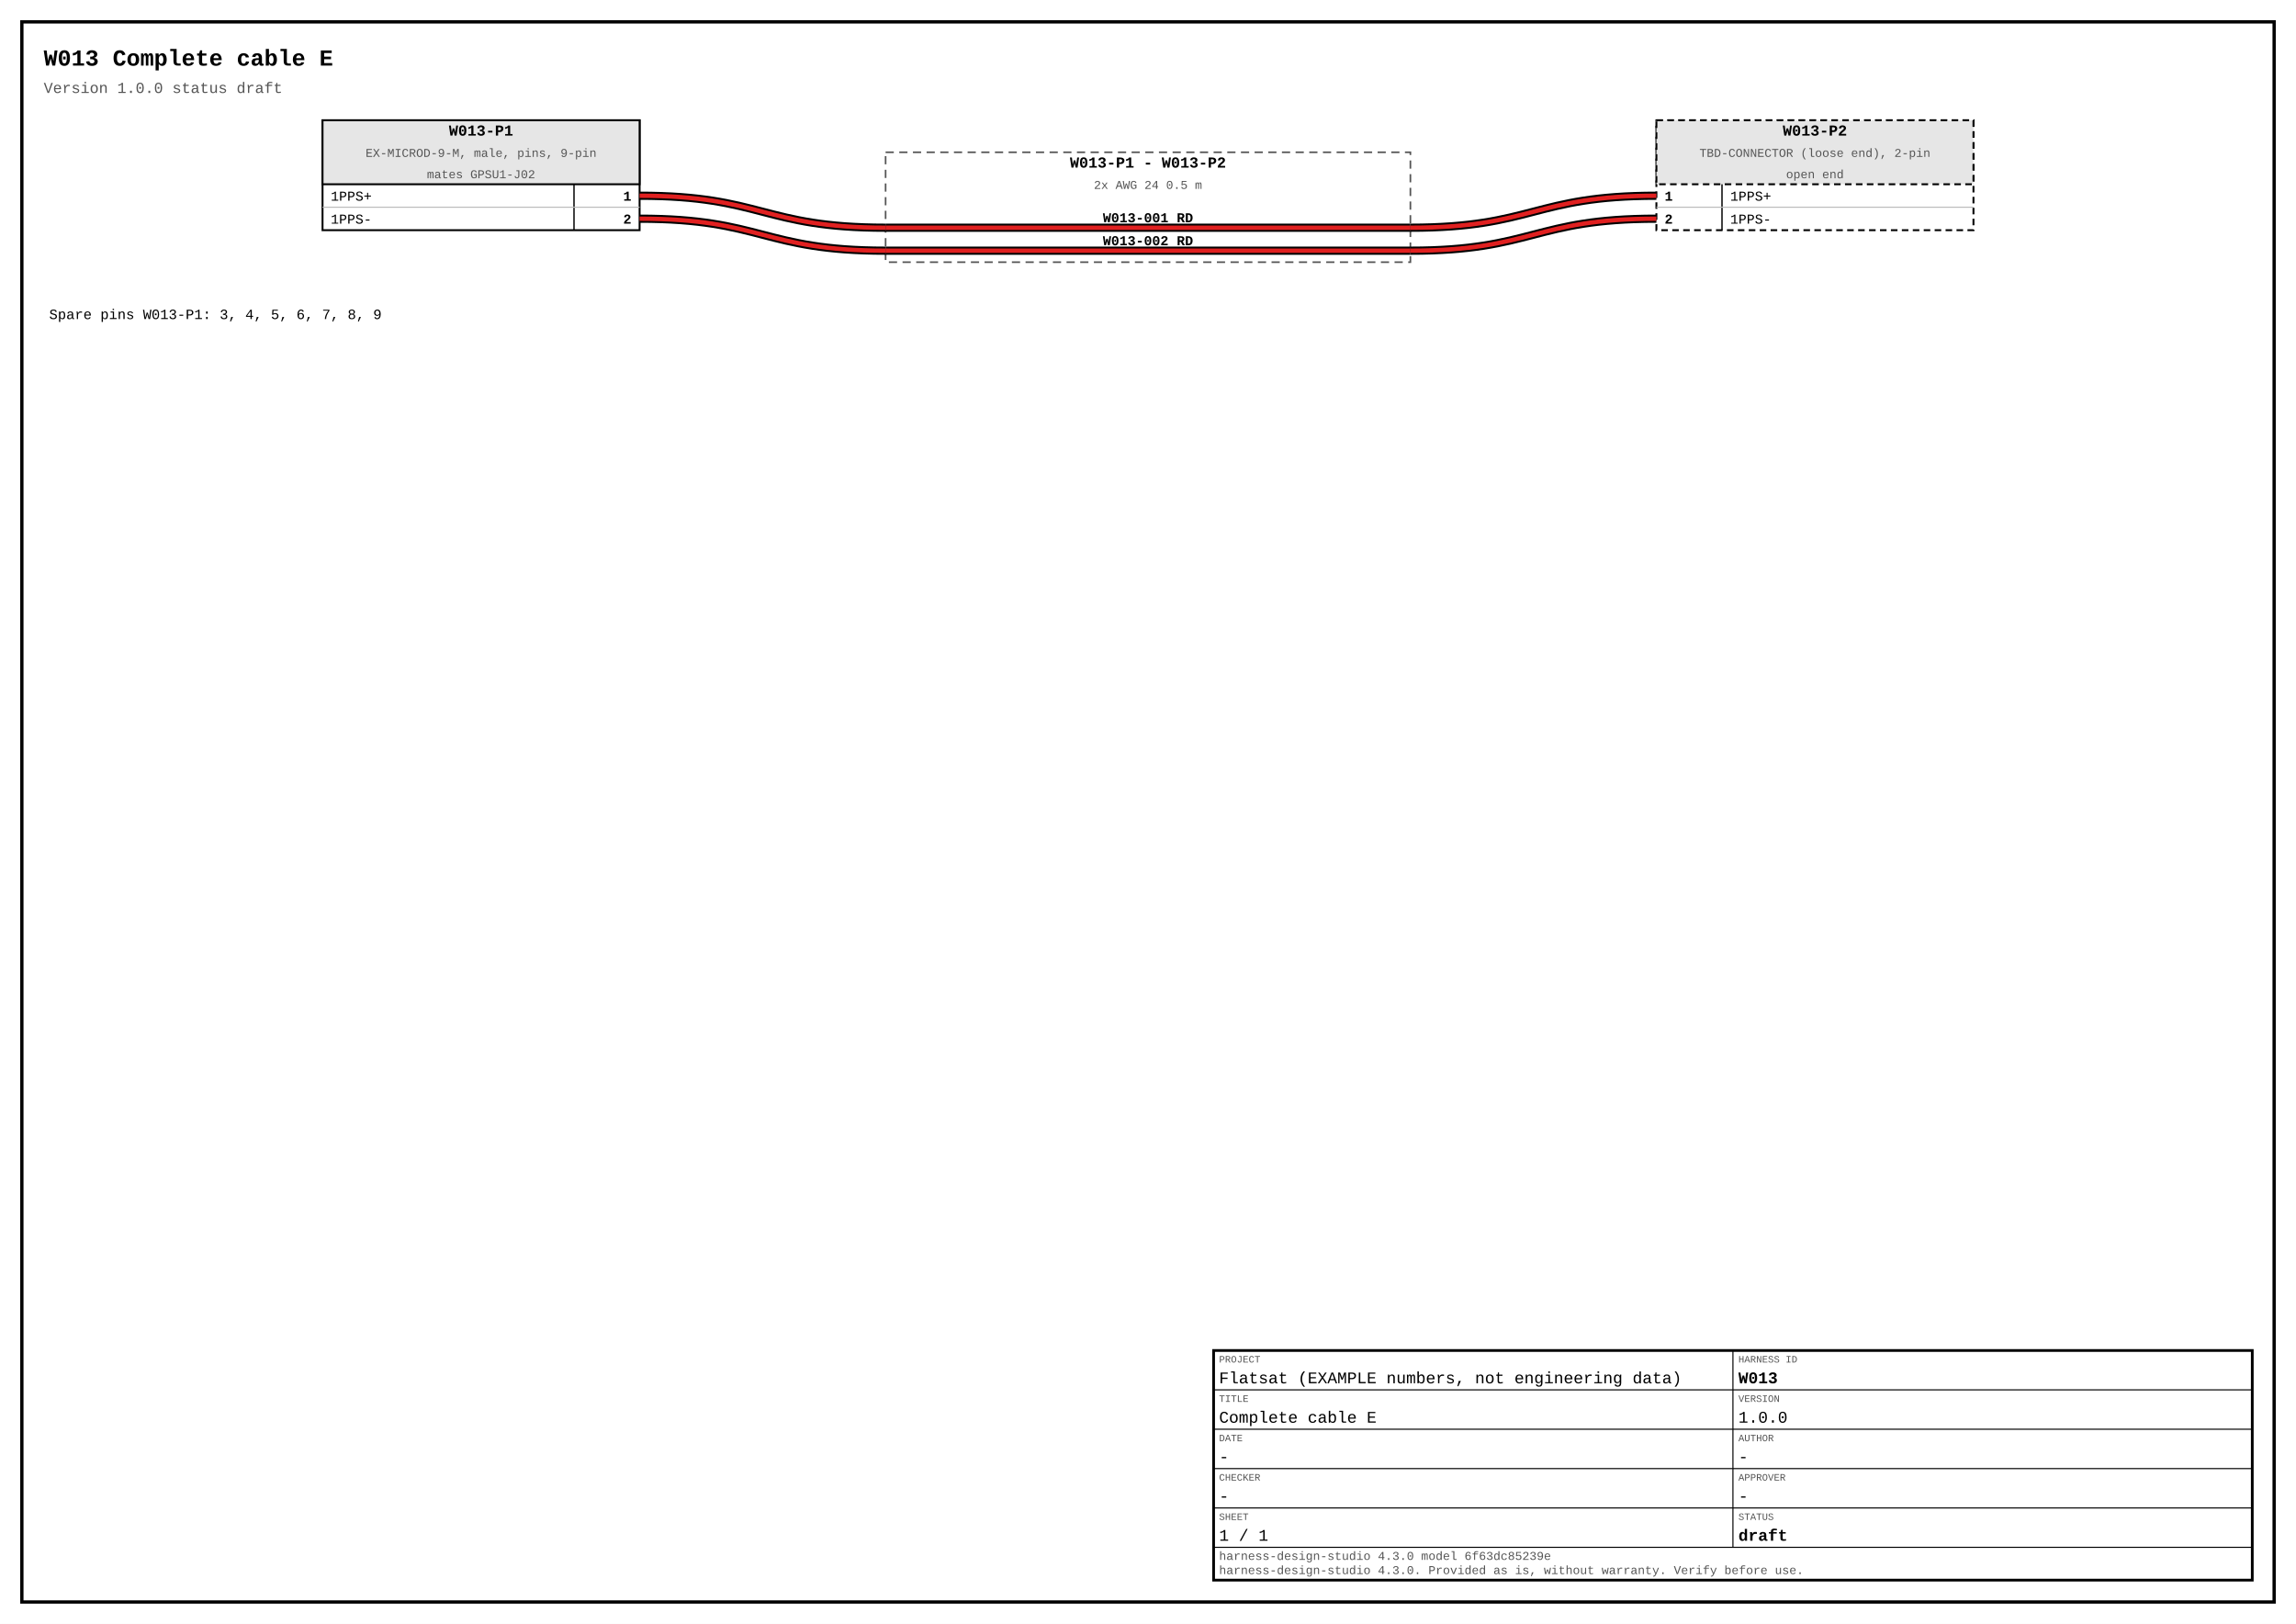
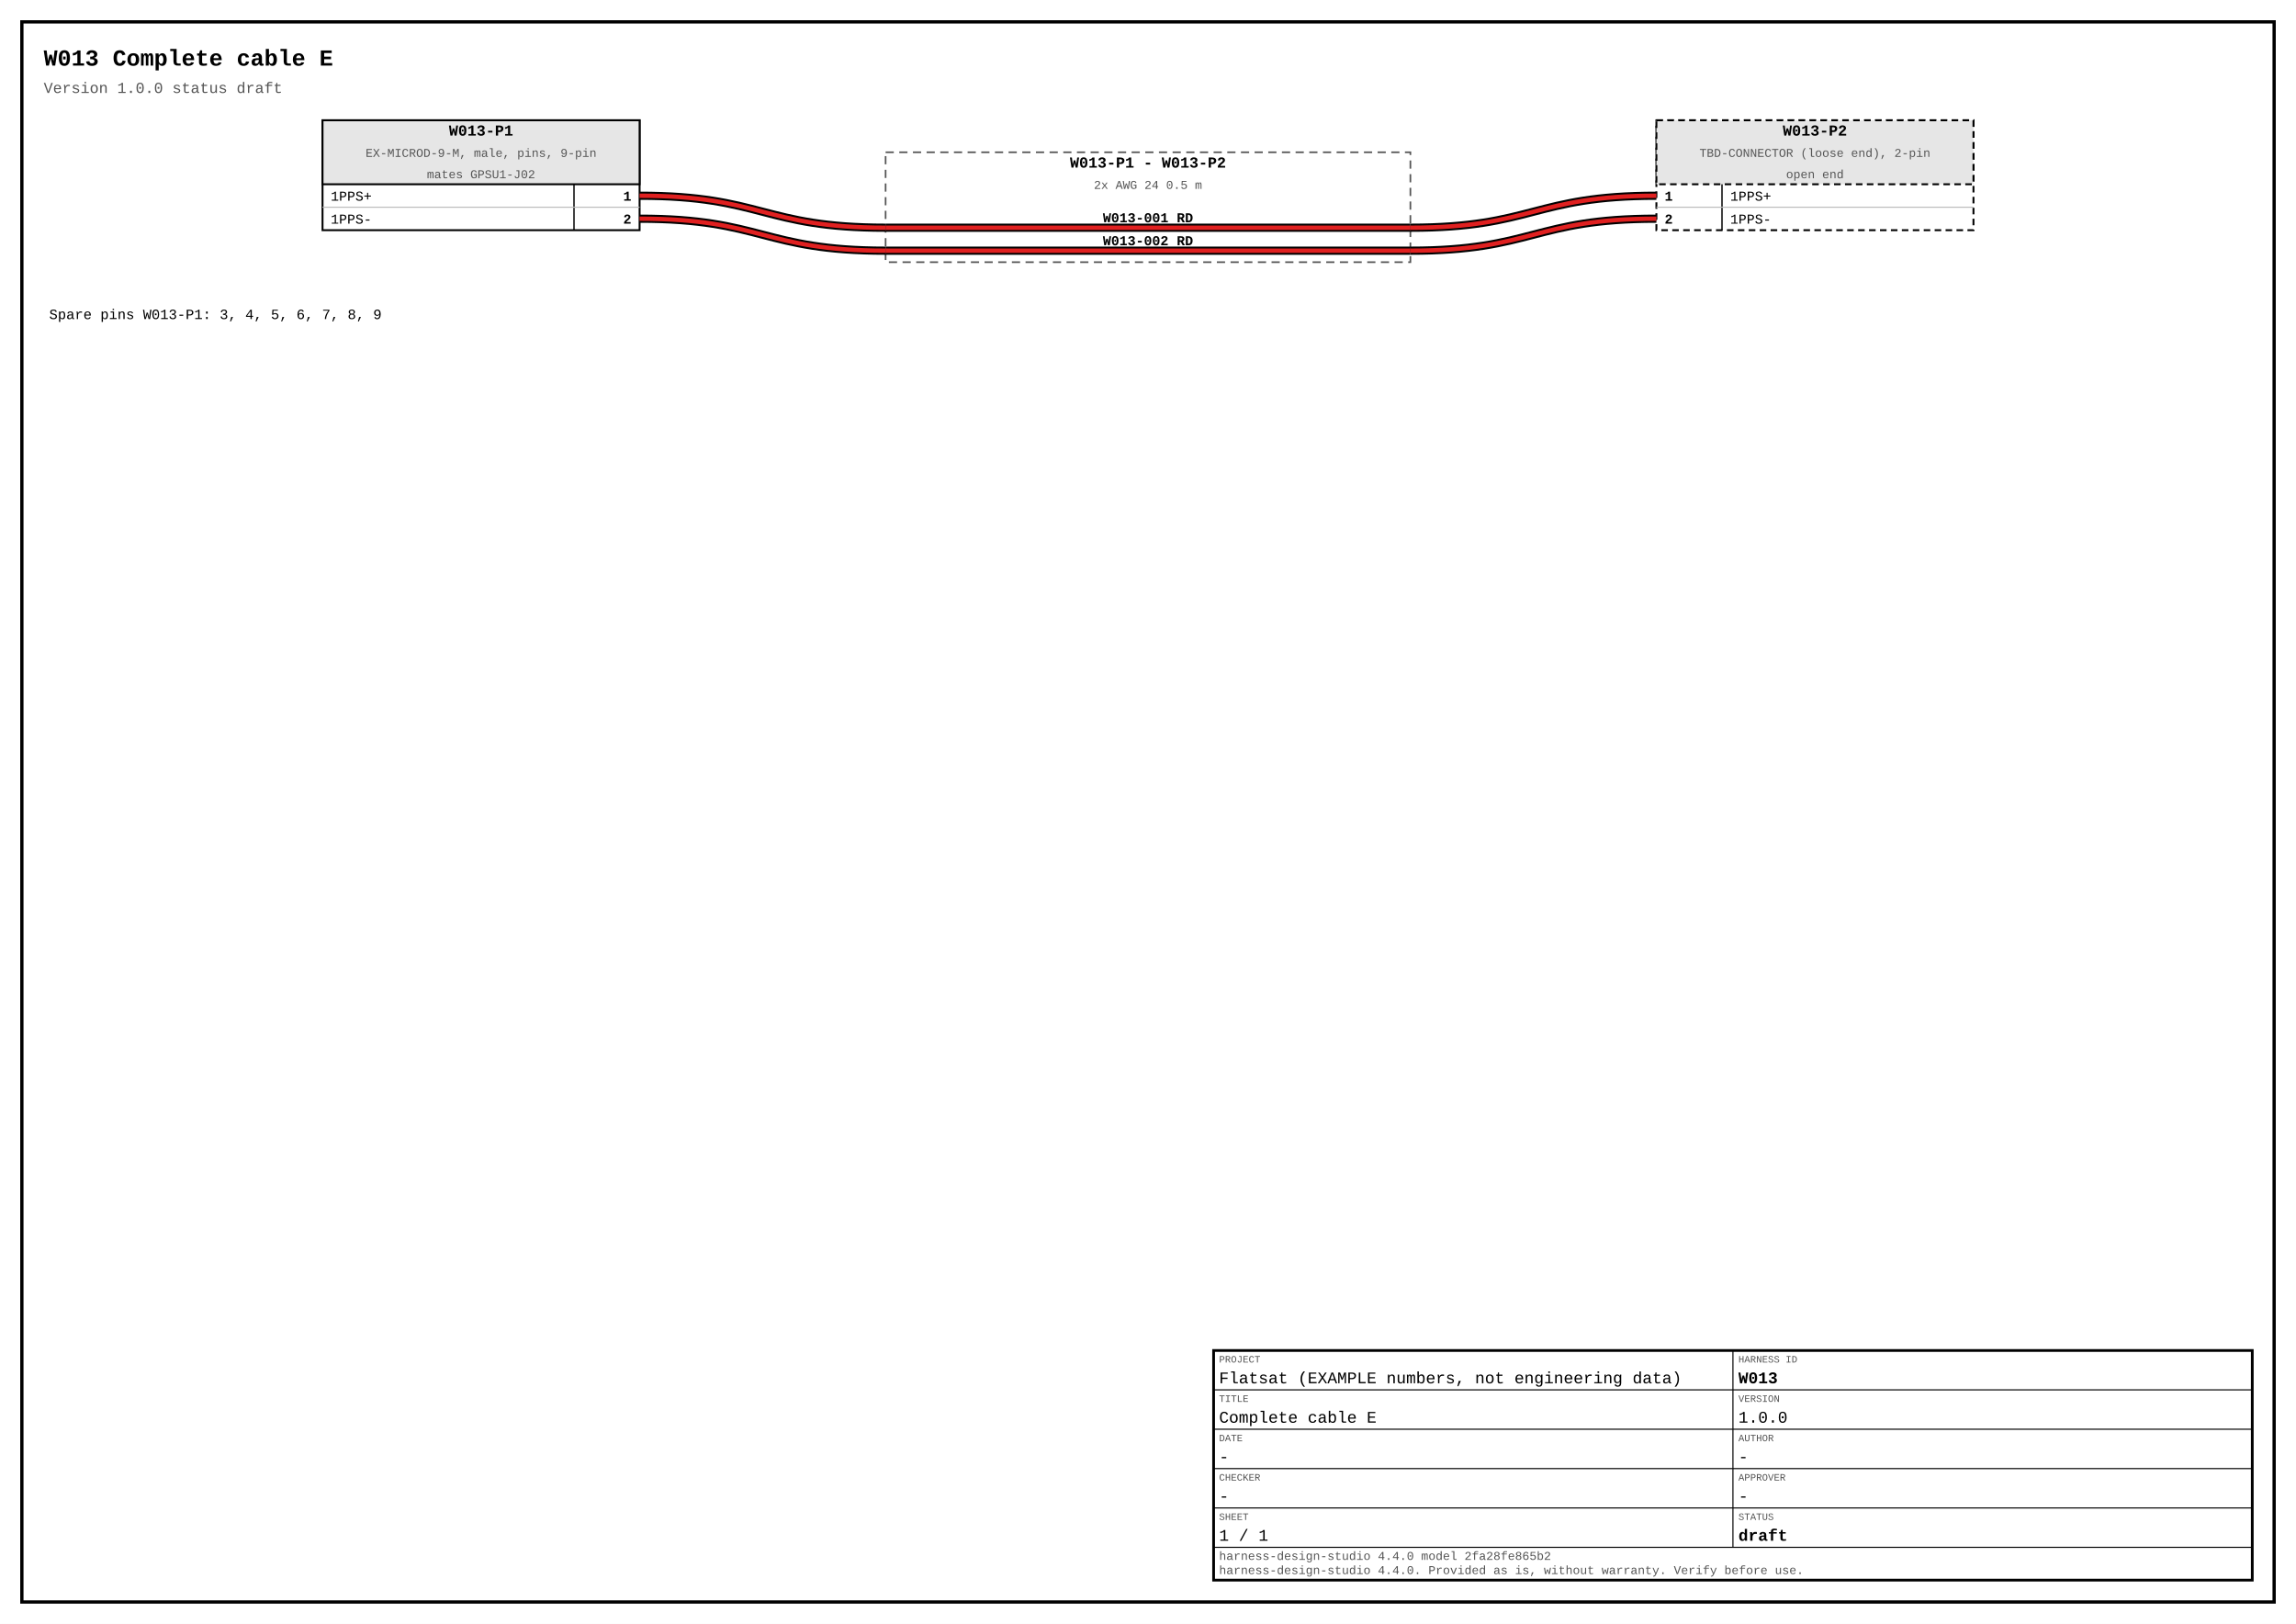
<svg xmlns="http://www.w3.org/2000/svg" width="420mm" height="297mm" viewBox="0 0 420 297" font-family="Courier New, Courier, monospace">
  <rect x="0" y="0" width="420" height="297" fill="#ffffff" />
  <rect x="4" y="4" width="412" height="289" fill="none" stroke="#000000" stroke-width="0.6" />
  <text x="8" y="12" font-size="4.2" font-weight="bold" text-anchor="start" fill="#000000">W013  Complete cable E</text>
  <text x="8" y="17" font-size="2.8" text-anchor="start" fill="#555555">Version 1.0.0  status draft</text>
  <rect x="59" y="22" width="58" height="20.1" fill="#ffffff" stroke="#000000" stroke-width="0.35" />
  <rect x="59" y="22" width="58" height="11.7" fill="#e6e6e6" stroke="#000000" stroke-width="0.35" />
  <text x="88" y="24.8" font-size="2.8" font-weight="bold" text-anchor="middle" fill="#000000">W013-P1</text>
  <text x="88" y="28.7" font-size="2.2" text-anchor="middle" fill="#555555">EX-MICROD-9-M, male, pins, 9-pin</text>
  <text x="88" y="32.6" font-size="2.2" text-anchor="middle" fill="#555555">mates GPSU1-J02</text>
  <line x1="105" y1="33.7" x2="105" y2="42.1" stroke="#000000" stroke-width="0.25" />
  <line x1="59" y1="37.9" x2="117" y2="37.9" stroke="#bbbbbb" stroke-width="0.2" />
  <text x="60.5" y="36.7" font-size="2.5" text-anchor="start" fill="#000000" data-ref="sig/W013-P1/1">1PPS+</text>
  <text x="115.5" y="36.7" font-size="2.5" font-weight="bold" text-anchor="end" fill="#000000" data-ref="pin/W013-P1/1">1</text>
  <text x="60.5" y="40.9" font-size="2.5" text-anchor="start" fill="#000000" data-ref="sig/W013-P1/2">1PPS-</text>
  <text x="115.5" y="40.9" font-size="2.5" font-weight="bold" text-anchor="end" fill="#000000" data-ref="pin/W013-P1/2">2</text>
  <rect x="303" y="22" width="58" height="20.1" fill="#ffffff" stroke="#000000" stroke-width="0.35" stroke-dasharray="1.2 0.8" />
  <rect x="303" y="22" width="58" height="11.7" fill="#e6e6e6" stroke="#000000" stroke-width="0.35" stroke-dasharray="1.2 0.8" />
  <text x="332" y="24.8" font-size="2.8" font-weight="bold" text-anchor="middle" fill="#000000">W013-P2</text>
  <text x="332" y="28.7" font-size="2.2" text-anchor="middle" fill="#555555" data-ref="part/W013-P2">TBD-CONNECTOR (loose end), 2-pin</text>
  <text x="332" y="32.6" font-size="2.2" text-anchor="middle" fill="#555555" data-ref="end/W013-P2">open end</text>
  <line x1="315" y1="33.7" x2="315" y2="42.1" stroke="#000000" stroke-width="0.25" />
  <line x1="303" y1="37.9" x2="361" y2="37.9" stroke="#bbbbbb" stroke-width="0.2" />
  <text x="304.5" y="36.7" font-size="2.5" font-weight="bold" text-anchor="start" fill="#000000" data-ref="pin/W013-P2/1">1</text>
  <text x="316.5" y="36.7" font-size="2.5" text-anchor="start" fill="#000000" data-ref="sig/W013-P2/1">1PPS+</text>
  <text x="304.5" y="40.9" font-size="2.5" font-weight="bold" text-anchor="start" fill="#000000" data-ref="pin/W013-P2/2">2</text>
  <text x="316.5" y="40.9" font-size="2.5" text-anchor="start" fill="#000000" data-ref="sig/W013-P2/2">1PPS-</text>
  <rect x="162" y="27.85" width="96" height="20.1" fill="none" stroke="#555555" stroke-width="0.3" stroke-dasharray="1.5 1" />
  <text x="210" y="30.65" font-size="2.8" font-weight="bold" text-anchor="middle" fill="#000000">W013-P1 - W013-P2</text>
  <text x="210" y="34.55" font-size="2.2" text-anchor="middle" fill="#555555">2x  AWG 24  0.5 m</text>
  <path d="M 117 35.8 C 139.5 35.8 139.5 41.65 162 41.65" fill="none" stroke="#000000" stroke-width="1.5" />
  <line x1="162" y1="41.65" x2="258" y2="41.65" stroke="#000000" stroke-width="1.5" />
  <path d="M 258 41.65 C 280.5 41.65 280.5 35.8 303 35.8" fill="none" stroke="#000000" stroke-width="1.5" />
  <path d="M 117 35.8 C 139.5 35.8 139.5 41.65 162 41.65" fill="none" stroke="#e02020" stroke-width="0.8" />
  <line x1="162" y1="41.65" x2="258" y2="41.65" stroke="#e02020" stroke-width="0.8" />
  <path d="M 258 41.65 C 280.5 41.65 280.5 35.8 303 35.8" fill="none" stroke="#e02020" stroke-width="0.8" />
  <text x="210" y="40.65" font-size="2.5" font-weight="bold" text-anchor="middle" fill="#000000">W013-001  RD</text>
  <path d="M 117 40 C 139.5 40 139.5 45.85 162 45.85" fill="none" stroke="#000000" stroke-width="1.5" />
  <line x1="162" y1="45.85" x2="258" y2="45.85" stroke="#000000" stroke-width="1.5" />
  <path d="M 258 45.85 C 280.5 45.85 280.5 40 303 40" fill="none" stroke="#000000" stroke-width="1.5" />
  <path d="M 117 40 C 139.5 40 139.5 45.85 162 45.85" fill="none" stroke="#e02020" stroke-width="0.8" />
  <line x1="162" y1="45.85" x2="258" y2="45.85" stroke="#e02020" stroke-width="0.8" />
  <path d="M 258 45.85 C 280.5 45.85 280.5 40 303 40" fill="none" stroke="#e02020" stroke-width="0.8" />
  <text x="210" y="44.85" font-size="2.5" font-weight="bold" text-anchor="middle" fill="#000000">W013-002  RD</text>
  <text x="9" y="58.35" font-size="2.6" text-anchor="start" fill="#000000">Spare pins W013-P1: 3, 4, 5, 6, 7, 8, 9</text>
  <rect x="222" y="247" width="190" height="42" fill="none" stroke="#000000" stroke-width="0.5" />
  <line x1="222" y1="247" x2="317" y2="247" stroke="#000000" stroke-width="0.2" />
  <text x="223" y="249.2" font-size="1.8" text-anchor="start" fill="#555555">PROJECT</text>
  <text x="223" y="253" font-size="3" text-anchor="start" fill="#000000">Flatsat (EXAMPLE numbers, not engineering data)</text>
  <line x1="317" y1="247" x2="412" y2="247" stroke="#000000" stroke-width="0.2" />
  <text x="318" y="249.2" font-size="1.8" text-anchor="start" fill="#555555">HARNESS ID</text>
  <text x="318" y="253" font-size="3" font-weight="bold" text-anchor="start" fill="#000000">W013</text>
  <line x1="222" y1="254.2" x2="317" y2="254.2" stroke="#000000" stroke-width="0.2" />
  <text x="223" y="256.4" font-size="1.8" text-anchor="start" fill="#555555">TITLE</text>
  <text x="223" y="260.2" font-size="3" text-anchor="start" fill="#000000">Complete cable E</text>
  <line x1="317" y1="254.2" x2="412" y2="254.2" stroke="#000000" stroke-width="0.2" />
  <text x="318" y="256.4" font-size="1.8" text-anchor="start" fill="#555555">VERSION</text>
  <text x="318" y="260.2" font-size="3" text-anchor="start" fill="#000000">1.0.0</text>
  <line x1="222" y1="261.4" x2="317" y2="261.4" stroke="#000000" stroke-width="0.2" />
  <text x="223" y="263.6" font-size="1.8" text-anchor="start" fill="#555555">DATE</text>
  <text x="223" y="267.4" font-size="3" text-anchor="start" fill="#000000">-</text>
  <line x1="317" y1="261.4" x2="412" y2="261.4" stroke="#000000" stroke-width="0.2" />
  <text x="318" y="263.6" font-size="1.8" text-anchor="start" fill="#555555">AUTHOR</text>
  <text x="318" y="267.4" font-size="3" text-anchor="start" fill="#000000">-</text>
  <line x1="222" y1="268.6" x2="317" y2="268.6" stroke="#000000" stroke-width="0.2" />
  <text x="223" y="270.8" font-size="1.8" text-anchor="start" fill="#555555">CHECKER</text>
  <text x="223" y="274.6" font-size="3" text-anchor="start" fill="#000000">-</text>
  <line x1="317" y1="268.6" x2="412" y2="268.6" stroke="#000000" stroke-width="0.2" />
  <text x="318" y="270.8" font-size="1.8" text-anchor="start" fill="#555555">APPROVER</text>
  <text x="318" y="274.6" font-size="3" text-anchor="start" fill="#000000">-</text>
  <line x1="222" y1="275.8" x2="317" y2="275.8" stroke="#000000" stroke-width="0.2" />
  <text x="223" y="278" font-size="1.8" text-anchor="start" fill="#555555">SHEET</text>
  <text x="223" y="281.8" font-size="3" text-anchor="start" fill="#000000">1 / 1</text>
  <line x1="317" y1="275.8" x2="412" y2="275.8" stroke="#000000" stroke-width="0.2" />
  <text x="318" y="278" font-size="1.8" text-anchor="start" fill="#555555">STATUS</text>
  <text x="318" y="281.8" font-size="3" font-weight="bold" text-anchor="start" fill="#000000">draft</text>
  <line x1="317" y1="247" x2="317" y2="283" stroke="#000000" stroke-width="0.2" />
  <line x1="222" y1="283" x2="412" y2="283" stroke="#000000" stroke-width="0.2" />
-   <text x="223" y="285.3" font-size="2.2" text-anchor="start" fill="#555555">harness-design-studio 4.3.0 model 6f63dc85239e</text>
-   <text x="223" y="287.9" font-size="2.2" text-anchor="start" fill="#555555">harness-design-studio 4.3.0. Provided as is, without warranty. Verify before use.</text>
+   <text x="223" y="285.3" font-size="2.2" text-anchor="start" fill="#555555">harness-design-studio 4.4.0 model 2fa28fe865b2</text>
+   <text x="223" y="287.9" font-size="2.2" text-anchor="start" fill="#555555">harness-design-studio 4.4.0. Provided as is, without warranty. Verify before use.</text>
</svg>
